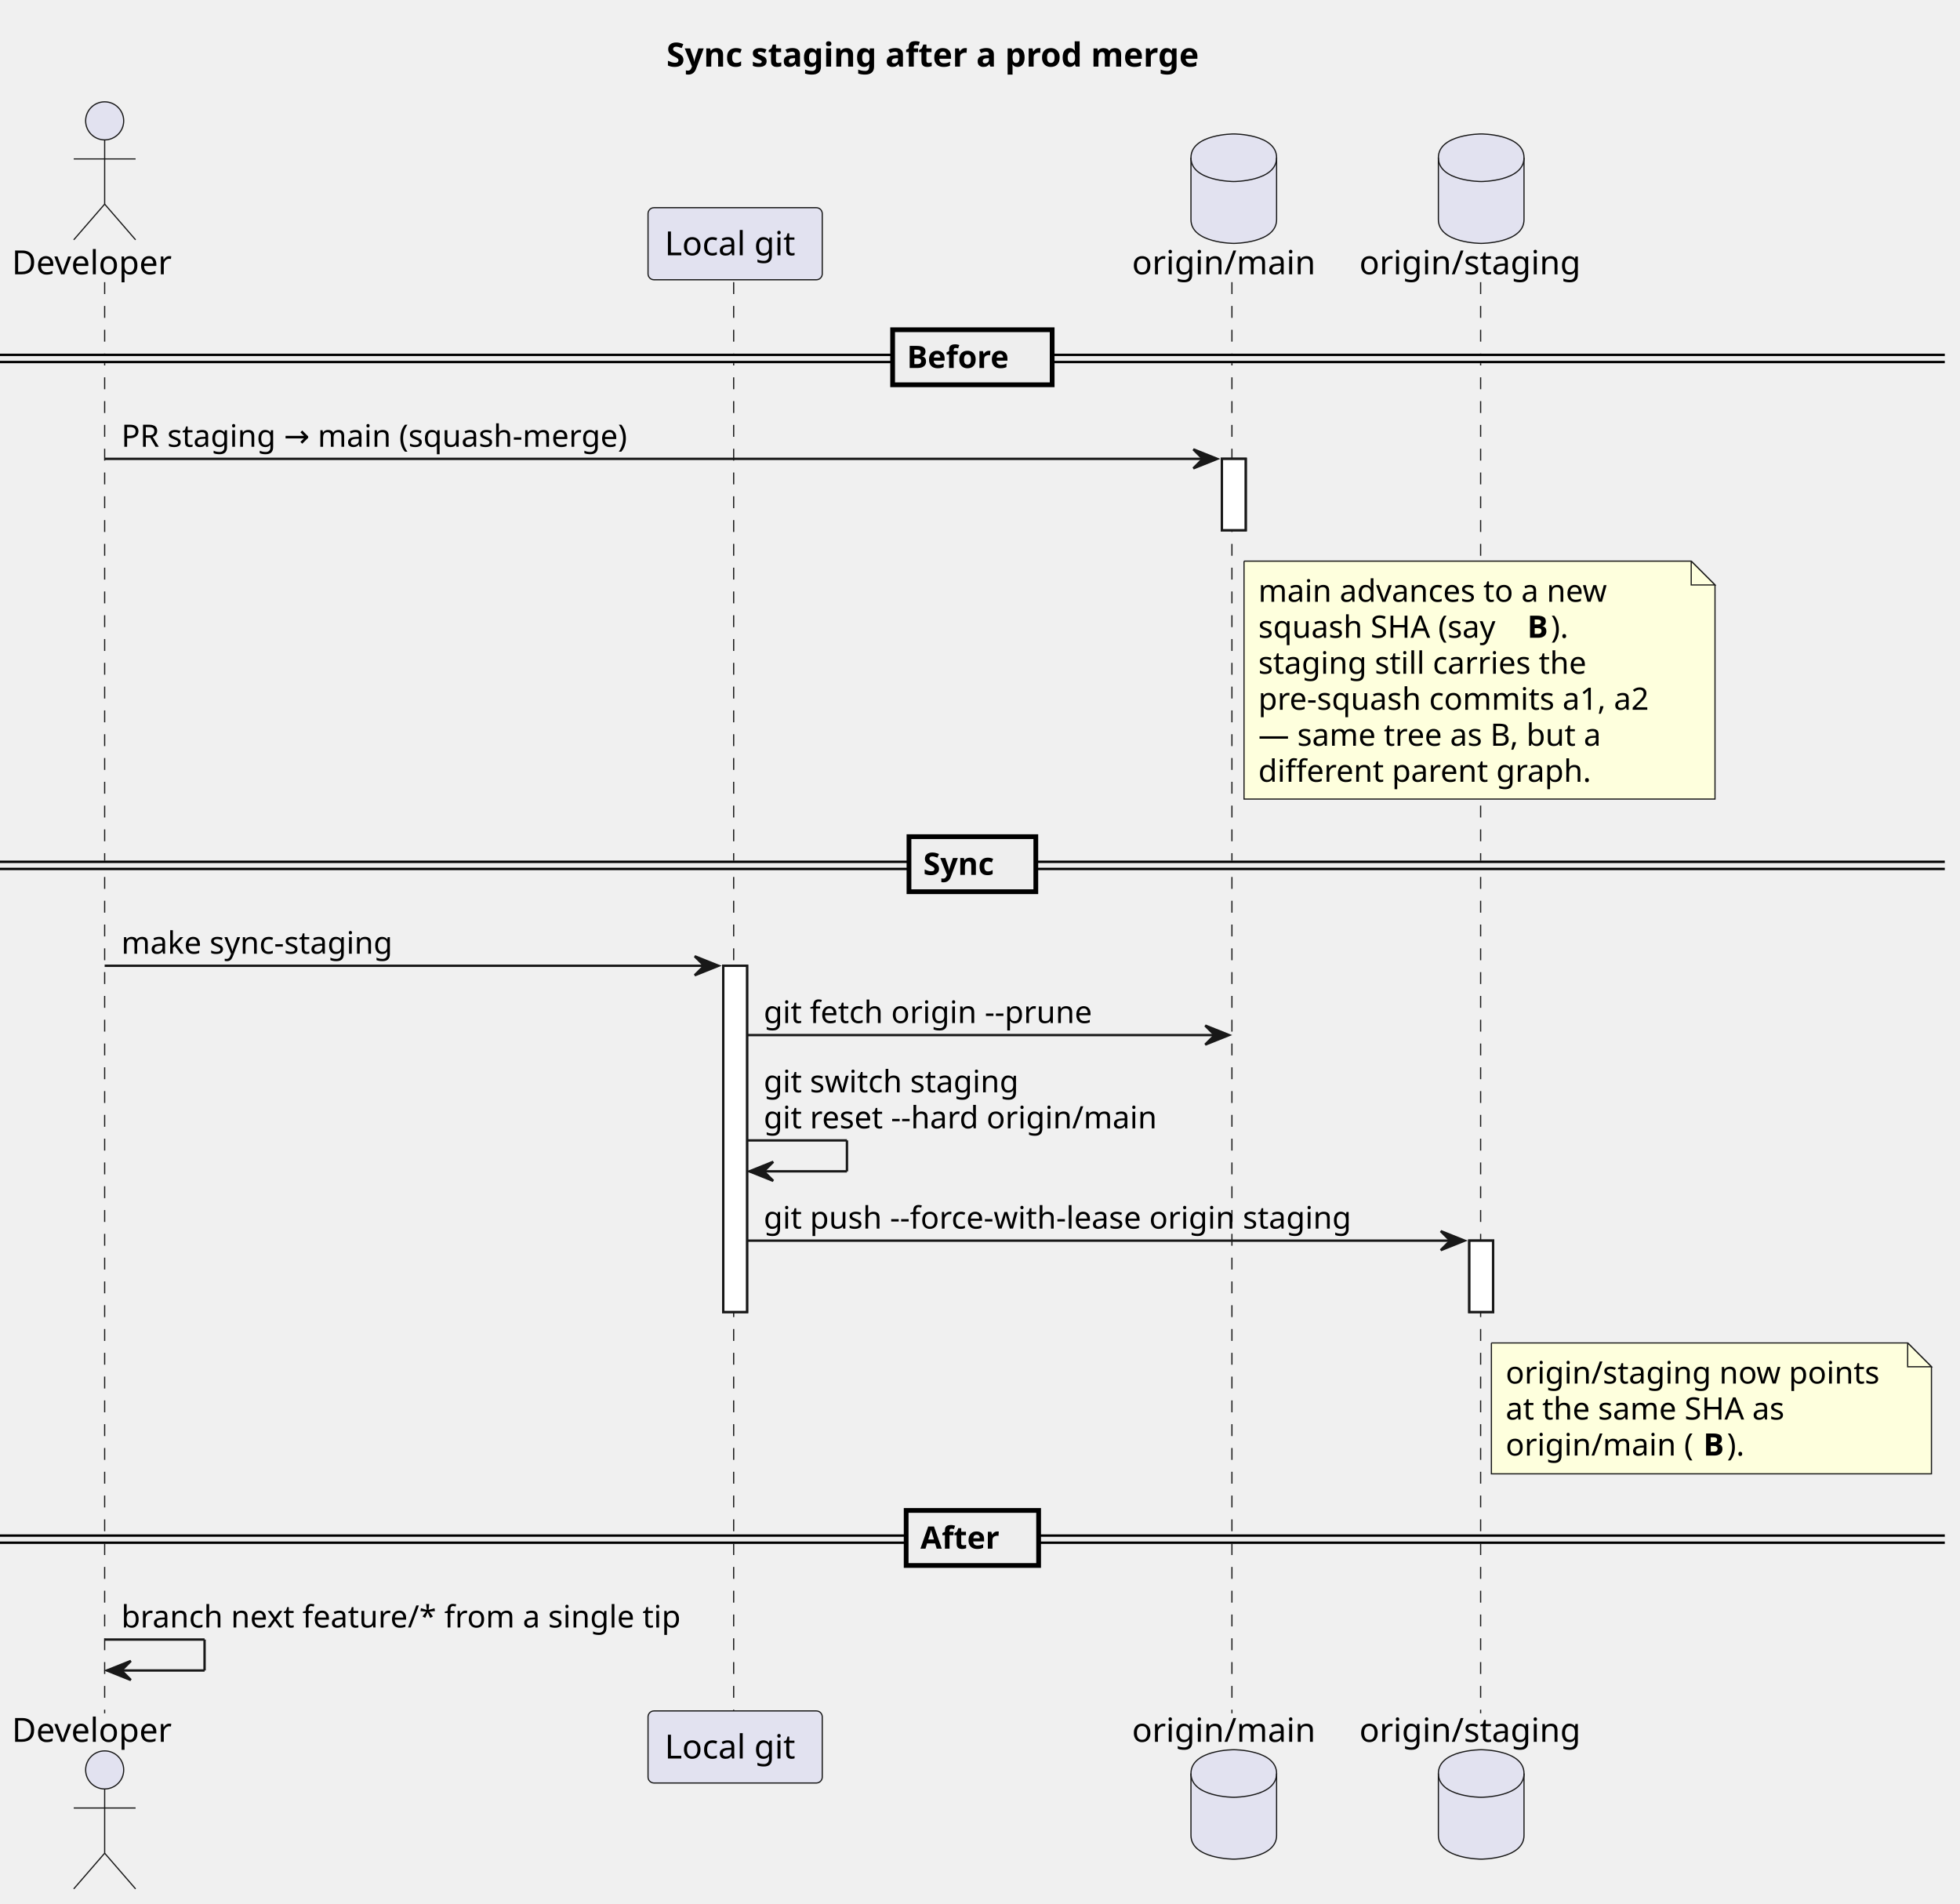
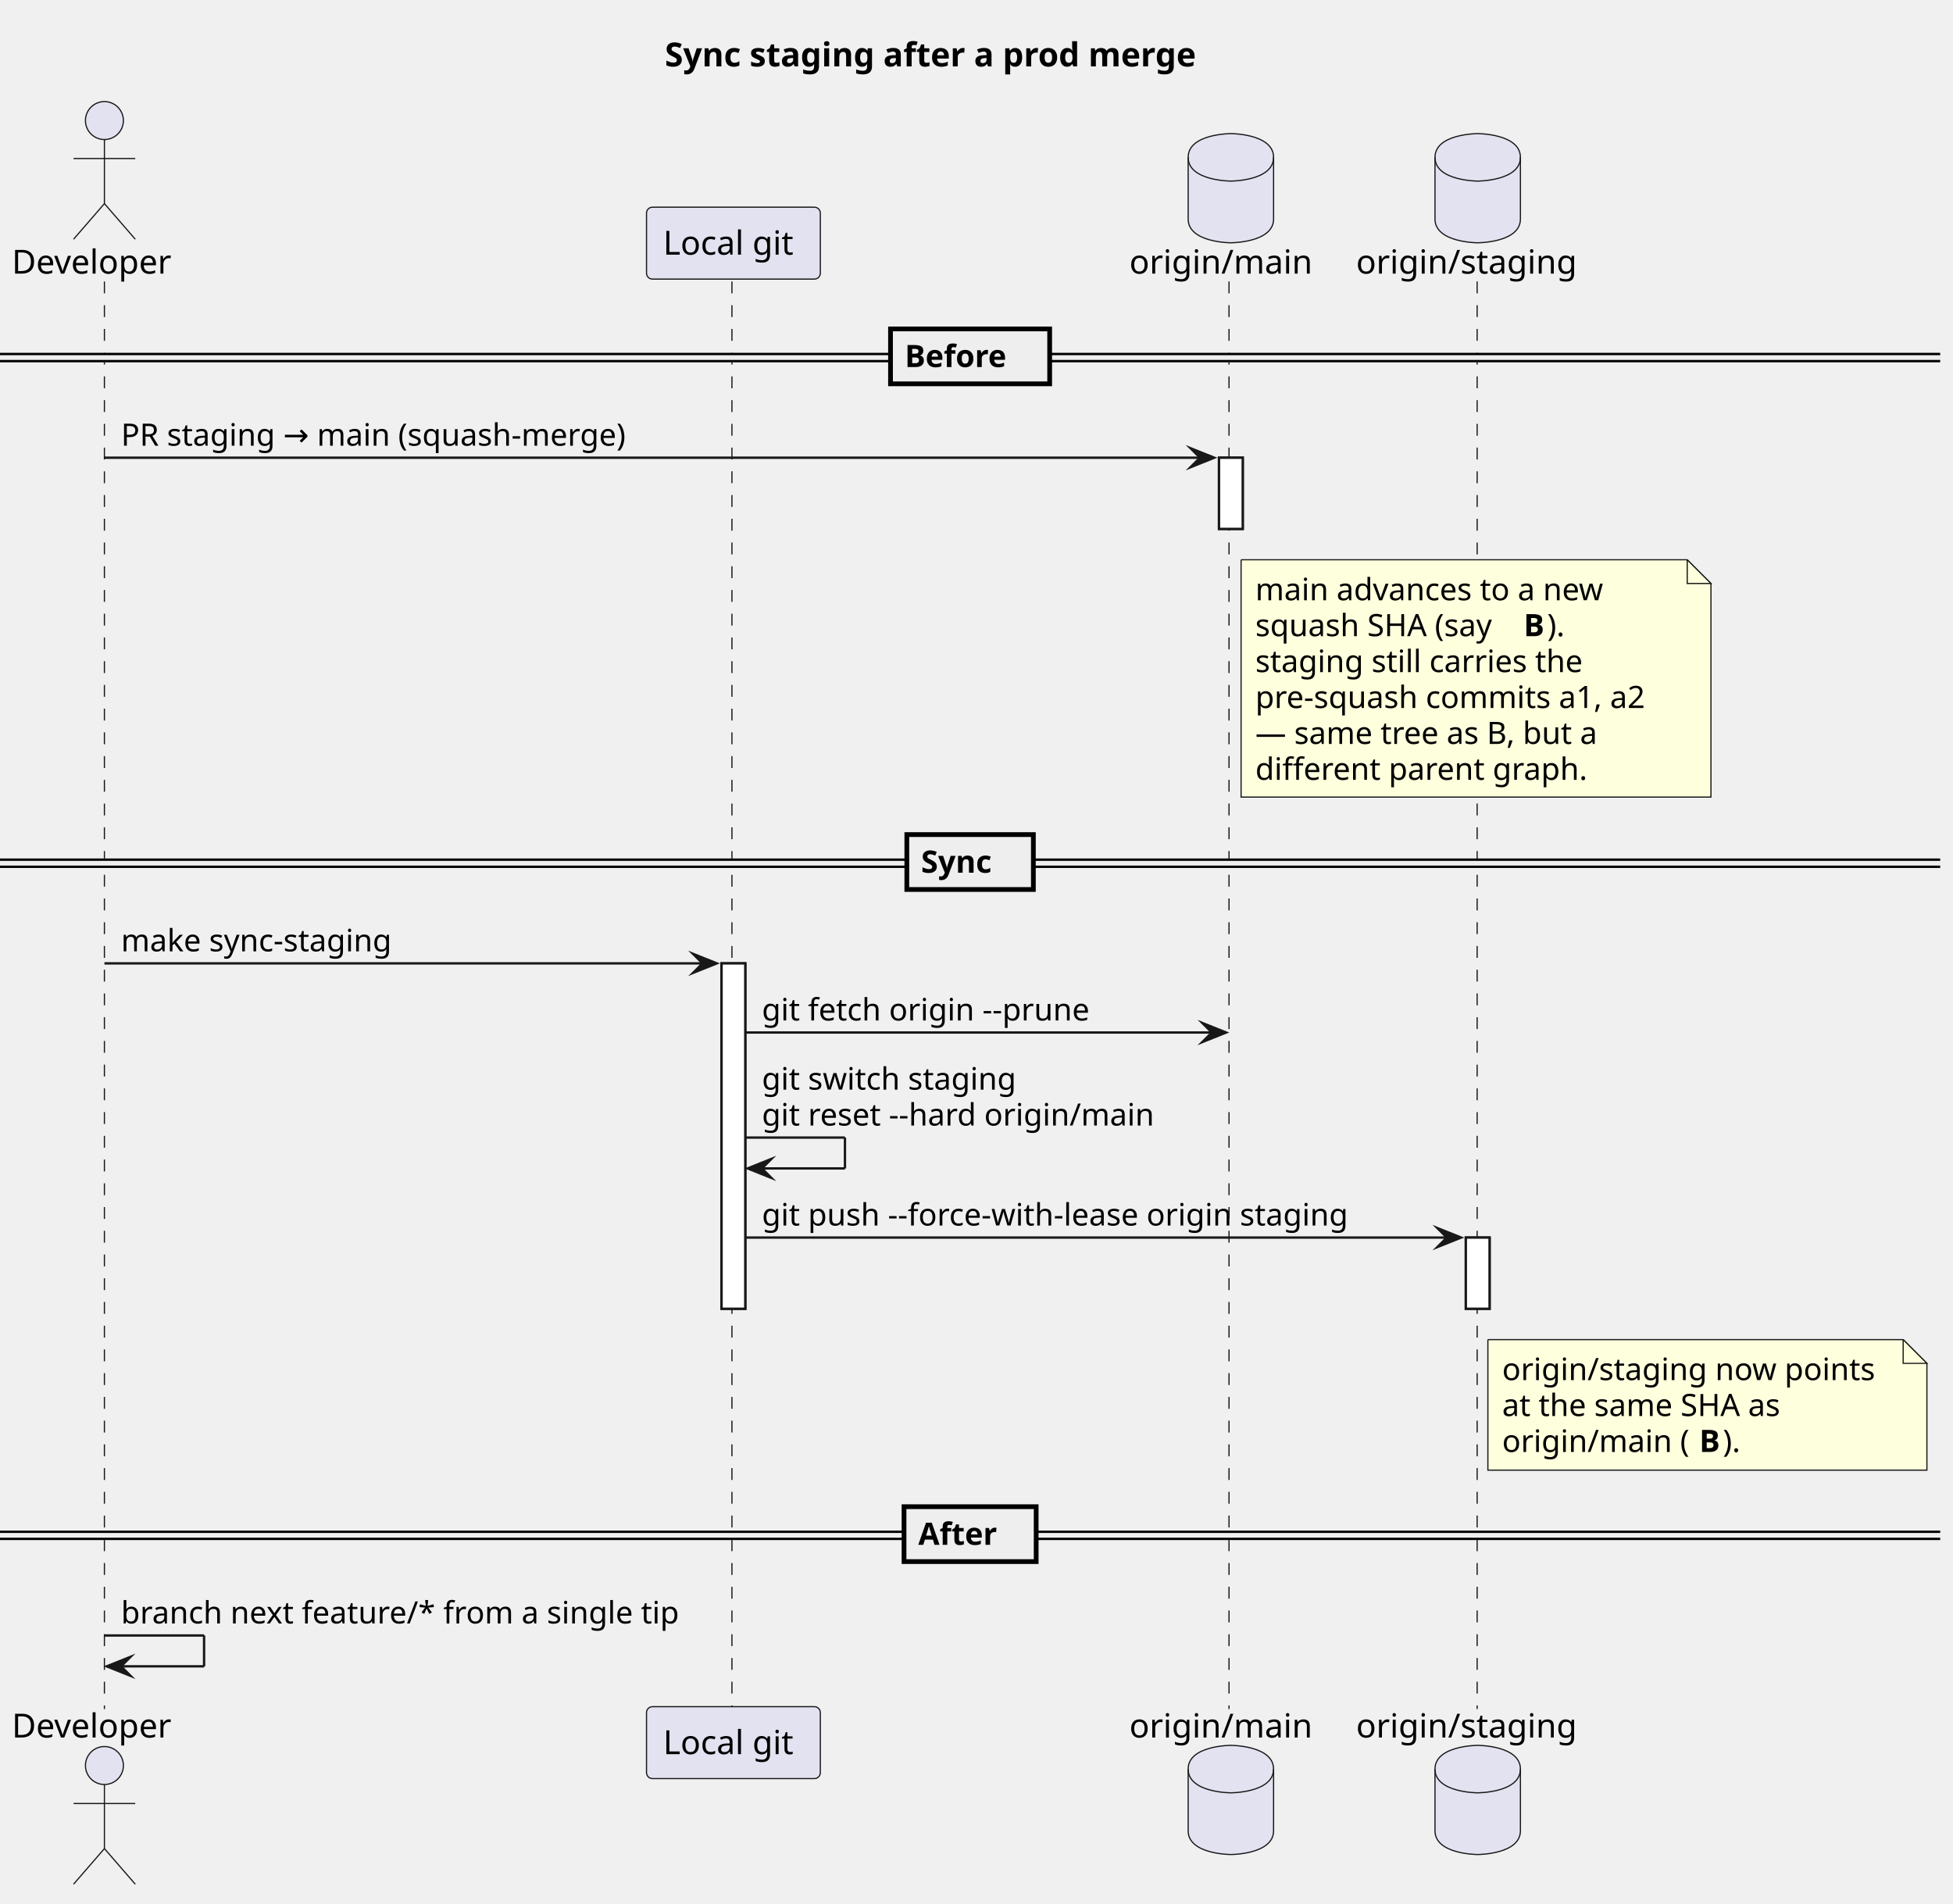
- <svg xmlns="http://www.w3.org/2000/svg" contentStyleType="text/css" data-diagram-type="SEQUENCE" height="800px" preserveAspectRatio="none" style="width:824px;height:800px;background:#FFFFFF;" version="1.1" viewBox="0 0 824 800" width="824px" zoomAndPan="magnify">
+ <svg xmlns="http://www.w3.org/2000/svg" contentStyleType="text/css" data-diagram-type="SEQUENCE" height="802px" preserveAspectRatio="none" style="width:823px;height:802px;background:#FFFFFF;" version="1.1" viewBox="0 0 823 802" width="823px" zoomAndPan="magnify">
  <defs />
  <g>
-     <text fill="#000000" font-family="sans-serif" font-size="14" font-weight="bold" lengthAdjust="spacing" textLength="256.272" x="280.164" y="27.995">Sync staging after a prod merge</text>
+     <g class="title" data-source-line="1">
+       <text fill="#000000" font-family="sans-serif" font-size="14" font-weight="700" lengthAdjust="spacing" textLength="256.272" x="280.164" y="27.995">Sync staging after a prod merge</text>
+     </g>
    <g>
      <rect fill="#FFFFFF" height="145.531" style="stroke:#181818;stroke-width:1;" width="10" x="304.064" y="405.922" />
    </g>
    <g>
      <rect fill="#FFFFFF" height="30" style="stroke:#181818;stroke-width:1;" width="10" x="513.691" y="192.859" />
    </g>
    <g>
      <rect fill="#FFFFFF" height="30" style="stroke:#181818;stroke-width:1;" width="10" x="617.707" y="521.453" />
    </g>
-     <g class="participant-lifeline" data-entity-uid="part1" data-qualified-name="Dev" id="part1-lifeline">
+     <g class="participant-lifeline" data-entity-uid="part1" data-qualified-name="Dev" data-source-line="3" id="part1-lifeline">
      <g>
        <rect fill="#000000" fill-opacity="0" height="601.523" width="8" x="40.002" y="118.594" />
        <line style="stroke:#181818;stroke-width:0.5;stroke-dasharray:5,5;" x1="44" x2="44" y1="118.594" y2="720.117" />
      </g>
    </g>
-     <g class="participant-lifeline" data-entity-uid="part2" data-qualified-name="Local" id="part2-lifeline">
+     <g class="participant-lifeline" data-entity-uid="part2" data-qualified-name="Local" data-source-line="4" id="part2-lifeline">
      <g>
        <rect fill="#000000" fill-opacity="0" height="601.523" width="8" x="305.064" y="118.594" />
        <line style="stroke:#181818;stroke-width:0.5;stroke-dasharray:5,5;" x1="308.44" x2="308.44" y1="118.594" y2="720.117" />
      </g>
    </g>
-     <g class="participant-lifeline" data-entity-uid="part3" data-qualified-name="Main" id="part3-lifeline">
+     <g class="participant-lifeline" data-entity-uid="part3" data-qualified-name="Main" data-source-line="5" id="part3-lifeline">
      <g>
        <rect fill="#000000" fill-opacity="0" height="601.523" width="8" x="514.691" y="118.594" />
        <line style="stroke:#181818;stroke-width:0.5;stroke-dasharray:5,5;" x1="517.913" x2="517.913" y1="118.594" y2="720.117" />
      </g>
    </g>
-     <g class="participant-lifeline" data-entity-uid="part4" data-qualified-name="Staging" id="part4-lifeline">
+     <g class="participant-lifeline" data-entity-uid="part4" data-qualified-name="Staging" data-source-line="6" id="part4-lifeline">
      <g>
        <rect fill="#000000" fill-opacity="0" height="601.523" width="8" x="618.707" y="118.594" />
        <line style="stroke:#181818;stroke-width:0.5;stroke-dasharray:5,5;" x1="622.469" x2="622.469" y1="118.594" y2="720.117" />
      </g>
    </g>
-     <g class="participant participant-head" data-entity-uid="part1" data-qualified-name="Dev" id="part1-head">
+     <g class="participant participant-head" data-entity-uid="part1" data-qualified-name="Dev" data-source-line="3" id="part1-head">
      <text fill="#000000" font-family="sans-serif" font-size="14" lengthAdjust="spacing" textLength="72.003" x="5" y="115.292">Developer</text>
      <ellipse cx="44.002" cy="50.797" fill="#E2E2F0" rx="8" ry="8" style="stroke:#181818;stroke-width:0.5;" />
      <path d="M44.002,58.797 L44.002,85.797 M31.002,66.797 L57.002,66.797 M44.002,85.797 L31.002,100.797 M44.002,85.797 L57.002,100.797" fill="none" style="stroke:#181818;stroke-width:0.5;" />
    </g>
-     <g class="participant participant-tail" data-entity-uid="part1" data-qualified-name="Dev" id="part1-tail">
+     <g class="participant participant-tail" data-entity-uid="part1" data-qualified-name="Dev" data-source-line="3" id="part1-tail">
      <text fill="#000000" font-family="sans-serif" font-size="14" lengthAdjust="spacing" textLength="72.003" x="5" y="732.112">Developer</text>
      <ellipse cx="44.002" cy="743.914" fill="#E2E2F0" rx="8" ry="8" style="stroke:#181818;stroke-width:0.5;" />
      <path d="M44.002,751.914 L44.002,778.914 M31.002,759.914 L57.002,759.914 M44.002,778.914 L31.002,793.914 M44.002,778.914 L57.002,793.914" fill="none" style="stroke:#181818;stroke-width:0.5;" />
    </g>
-     <g class="participant participant-head" data-entity-uid="part2" data-qualified-name="Local" id="part2-head">
+     <g class="participant participant-head" data-entity-uid="part2" data-qualified-name="Local" data-source-line="4" id="part2-head">
      <rect fill="#E2E2F0" height="30.297" rx="2.5" ry="2.5" style="stroke:#181818;stroke-width:0.5;" width="73.247" x="272.44" y="87.297" />
      <text fill="#000000" font-family="sans-serif" font-size="14" lengthAdjust="spacing" textLength="59.247" x="279.44" y="107.292">Local git</text>
    </g>
-     <g class="participant participant-tail" data-entity-uid="part2" data-qualified-name="Local" id="part2-tail">
+     <g class="participant participant-tail" data-entity-uid="part2" data-qualified-name="Local" data-source-line="4" id="part2-tail">
      <rect fill="#E2E2F0" height="30.297" rx="2.5" ry="2.5" style="stroke:#181818;stroke-width:0.5;" width="73.247" x="272.44" y="719.117" />
      <text fill="#000000" font-family="sans-serif" font-size="14" lengthAdjust="spacing" textLength="59.247" x="279.44" y="739.112">Local git</text>
    </g>
-     <g class="participant participant-head" data-entity-uid="part3" data-qualified-name="Main" id="part3-head">
+     <g class="participant participant-head" data-entity-uid="part3" data-qualified-name="Main" data-source-line="5" id="part3-head">
      <text fill="#000000" font-family="sans-serif" font-size="14" lengthAdjust="spacing" textLength="79.557" x="475.913" y="115.292">origin/main</text>
      <path d="M500.691,66.297 C500.691,56.297 518.691,56.297 518.691,56.297 C518.691,56.297 536.691,56.297 536.691,66.297 L536.691,92.297 C536.691,102.297 518.691,102.297 518.691,102.297 C518.691,102.297 500.691,102.297 500.691,92.297 L500.691,66.297" fill="#E2E2F0" style="stroke:#181818;stroke-width:0.5;" />
      <path d="M500.691,66.297 C500.691,76.297 518.691,76.297 518.691,76.297 C518.691,76.297 536.691,76.297 536.691,66.297" fill="none" style="stroke:#181818;stroke-width:0.5;" />
    </g>
-     <g class="participant participant-tail" data-entity-uid="part3" data-qualified-name="Main" id="part3-tail">
+     <g class="participant participant-tail" data-entity-uid="part3" data-qualified-name="Main" data-source-line="5" id="part3-tail">
      <text fill="#000000" font-family="sans-serif" font-size="14" lengthAdjust="spacing" textLength="79.557" x="475.913" y="732.112">origin/main</text>
      <path d="M500.691,745.414 C500.691,735.414 518.691,735.414 518.691,735.414 C518.691,735.414 536.691,735.414 536.691,745.414 L536.691,771.414 C536.691,781.414 518.691,781.414 518.691,781.414 C518.691,781.414 500.691,781.414 500.691,771.414 L500.691,745.414" fill="#E2E2F0" style="stroke:#181818;stroke-width:0.5;" />
      <path d="M500.691,745.414 C500.691,755.414 518.691,755.414 518.691,755.414 C518.691,755.414 536.691,755.414 536.691,745.414" fill="none" style="stroke:#181818;stroke-width:0.5;" />
    </g>
-     <g class="participant participant-head" data-entity-uid="part4" data-qualified-name="Staging" id="part4-head">
+     <g class="participant participant-head" data-entity-uid="part4" data-qualified-name="Staging" data-source-line="6" id="part4-head">
      <text fill="#000000" font-family="sans-serif" font-size="14" lengthAdjust="spacing" textLength="96.476" x="571.469" y="115.292">origin/staging</text>
      <path d="M604.707,66.297 C604.707,56.297 622.707,56.297 622.707,56.297 C622.707,56.297 640.707,56.297 640.707,66.297 L640.707,92.297 C640.707,102.297 622.707,102.297 622.707,102.297 C622.707,102.297 604.707,102.297 604.707,92.297 L604.707,66.297" fill="#E2E2F0" style="stroke:#181818;stroke-width:0.5;" />
      <path d="M604.707,66.297 C604.707,76.297 622.707,76.297 622.707,76.297 C622.707,76.297 640.707,76.297 640.707,66.297" fill="none" style="stroke:#181818;stroke-width:0.5;" />
    </g>
-     <g class="participant participant-tail" data-entity-uid="part4" data-qualified-name="Staging" id="part4-tail">
+     <g class="participant participant-tail" data-entity-uid="part4" data-qualified-name="Staging" data-source-line="6" id="part4-tail">
      <text fill="#000000" font-family="sans-serif" font-size="14" lengthAdjust="spacing" textLength="96.476" x="571.469" y="732.112">origin/staging</text>
      <path d="M604.707,745.414 C604.707,735.414 622.707,735.414 622.707,735.414 C622.707,735.414 640.707,735.414 640.707,745.414 L640.707,771.414 C640.707,781.414 622.707,781.414 622.707,781.414 C622.707,781.414 604.707,781.414 604.707,771.414 L604.707,745.414" fill="#E2E2F0" style="stroke:#181818;stroke-width:0.5;" />
      <path d="M604.707,745.414 C604.707,755.414 622.707,755.414 622.707,755.414 C622.707,755.414 640.707,755.414 640.707,745.414" fill="none" style="stroke:#181818;stroke-width:0.5;" />
    </g>
    <g>
      <rect fill="#FFFFFF" height="145.531" style="stroke:#181818;stroke-width:1;" width="10" x="304.064" y="405.922" />
    </g>
    <g>
      <rect fill="#FFFFFF" height="30" style="stroke:#181818;stroke-width:1;" width="10" x="513.691" y="192.859" />
    </g>
    <g>
      <rect fill="#FFFFFF" height="30" style="stroke:#181818;stroke-width:1;" width="10" x="617.707" y="521.453" />
    </g>
    <rect fill="#EEEEEE" height="3" style="stroke:#EEEEEE;stroke-width:1;" width="817.601" x="0" y="149.16" />
    <line style="stroke:#000000;stroke-width:1;" x1="0" x2="817.601" y1="149.16" y2="149.16" />
    <line style="stroke:#000000;stroke-width:1;" x1="0" x2="817.601" y1="152.16" y2="152.16" />
    <rect fill="#EEEEEE" height="23.133" style="stroke:#000000;stroke-width:2;" width="67.066" x="375.267" y="138.594" />
-     <text fill="#000000" font-family="sans-serif" font-size="13" font-weight="bold" lengthAdjust="spacing" textLength="48.541" x="381.267" y="154.661">Before</text>
-     <g class="message" data-entity-1="part1" data-entity-2="part3" id="msg1">
-       <polygon fill="#181818" points="501.691,188.859,511.691,192.859,501.691,196.859,505.691,192.859" style="stroke:#181818;stroke-width:1;" />
+     <text fill="#000000" font-family="sans-serif" font-size="13" font-weight="700" lengthAdjust="spacing" textLength="48.541" x="381.267" y="154.661">Before</text>
+     <g class="message" data-entity-1="part1" data-entity-2="part3" data-source-line="10" id="msg1">
+       <polygon fill="#181818" points="501.691,188.859,511.691,192.859,501.691,196.859,505.691,192.859" style="stroke:#181818;stroke-width:1;stroke-linejoin:miter;stroke-miterlimit:10;" />
      <line style="stroke:#181818;stroke-width:1;" x1="44.002" x2="507.691" y1="192.859" y2="192.859" />
      <text fill="#000000" font-family="sans-serif" font-size="13" lengthAdjust="spacing" textLength="228.3" x="51.002" y="187.793">PR staging → main (squash-merge)</text>
    </g>
    <path d="M523,235.859 L523,335.859 L721,335.859 L721,245.859 L711,235.859 L523,235.859" fill="#FEFFDD" style="stroke:#181818;stroke-width:0.5;" />
    <path d="M711,235.859 L711,245.859 L721,245.859 L711,235.859" fill="#FEFFDD" style="stroke:#181818;stroke-width:0.5;" />
    <text fill="#000000" font-family="sans-serif" font-size="13" lengthAdjust="spacing" textLength="158.933" x="529" y="252.926">main advances to a new</text>
    <text fill="#000000" font-family="sans-serif" font-size="13" lengthAdjust="spacing" textLength="108.932" x="529" y="268.059">squash SHA (say</text>
-     <text fill="#000000" font-family="sans-serif" font-size="13" font-weight="bold" lengthAdjust="spacing" textLength="9.909" x="642.064" y="268.059">B</text>
+     <text fill="#000000" font-family="sans-serif" font-size="13" font-weight="700" lengthAdjust="spacing" textLength="9.909" x="642.064" y="268.059">B</text>
    <text fill="#000000" font-family="sans-serif" font-size="13" lengthAdjust="spacing" textLength="9.204" x="651.973" y="268.059">).</text>
    <text fill="#000000" font-family="sans-serif" font-size="13" lengthAdjust="spacing" textLength="148.815" x="529" y="283.192">staging still carries the</text>
    <text fill="#000000" font-family="sans-serif" font-size="13" lengthAdjust="spacing" textLength="177.442" x="529" y="298.325">pre-squash commits a1, a2</text>
    <text fill="#000000" font-family="sans-serif" font-size="13" lengthAdjust="spacing" textLength="156.977" x="529" y="313.457">— same tree as B, but a</text>
    <text fill="#000000" font-family="sans-serif" font-size="13" lengthAdjust="spacing" textLength="149.043" x="529" y="328.59">different parent graph.</text>
    <rect fill="#EEEEEE" height="3" style="stroke:#EEEEEE;stroke-width:1;" width="817.601" x="0" y="362.223" />
    <line style="stroke:#000000;stroke-width:1;" x1="0" x2="817.601" y1="362.223" y2="362.223" />
    <line style="stroke:#000000;stroke-width:1;" x1="0" x2="817.601" y1="365.223" y2="365.223" />
    <rect fill="#EEEEEE" height="23.133" style="stroke:#000000;stroke-width:2;" width="53.324" x="382.139" y="351.656" />
-     <text fill="#000000" font-family="sans-serif" font-size="13" font-weight="bold" lengthAdjust="spacing" textLength="34.798" x="388.139" y="367.723">Sync</text>
-     <g class="message" data-entity-1="part1" data-entity-2="part2" id="msg2">
-       <polygon fill="#181818" points="292.064,401.922,302.064,405.922,292.064,409.922,296.064,405.922" style="stroke:#181818;stroke-width:1;" />
+     <text fill="#000000" font-family="sans-serif" font-size="13" font-weight="700" lengthAdjust="spacing" textLength="34.798" x="388.139" y="367.723">Sync</text>
+     <g class="message" data-entity-1="part1" data-entity-2="part2" data-source-line="24" id="msg2">
+       <polygon fill="#181818" points="292.064,401.922,302.064,405.922,292.064,409.922,296.064,405.922" style="stroke:#181818;stroke-width:1;stroke-linejoin:miter;stroke-miterlimit:10;" />
      <line style="stroke:#181818;stroke-width:1;" x1="44.002" x2="298.064" y1="405.922" y2="405.922" />
      <text fill="#000000" font-family="sans-serif" font-size="13" lengthAdjust="spacing" textLength="123.024" x="51.002" y="400.856">make sync-staging</text>
    </g>
-     <g class="message" data-entity-1="part2" data-entity-2="part3" id="msg3">
-       <polygon fill="#181818" points="506.691,431.055,516.691,435.055,506.691,439.055,510.691,435.055" style="stroke:#181818;stroke-width:1;" />
+     <g class="message" data-entity-1="part2" data-entity-2="part3" data-source-line="26" id="msg3">
+       <polygon fill="#181818" points="506.691,431.055,516.691,435.055,506.691,439.055,510.691,435.055" style="stroke:#181818;stroke-width:1;stroke-linejoin:miter;stroke-miterlimit:10;" />
      <line style="stroke:#181818;stroke-width:1;" x1="314.064" x2="512.691" y1="435.055" y2="435.055" />
      <text fill="#000000" font-family="sans-serif" font-size="13" lengthAdjust="spacing" textLength="146.885" x="321.064" y="429.989">git fetch origin --prune</text>
    </g>
-     <g class="message" data-entity-1="part2" data-entity-2="part2" id="msg4">
+     <g class="message" data-entity-1="part2" data-entity-2="part2" data-source-line="27" id="msg4">
      <line style="stroke:#181818;stroke-width:1;" x1="314.064" x2="356.064" y1="479.32" y2="479.32" />
      <line style="stroke:#181818;stroke-width:1;" x1="356.064" x2="356.064" y1="479.32" y2="492.32" />
      <line style="stroke:#181818;stroke-width:1;" x1="315.064" x2="356.064" y1="492.32" y2="492.32" />
-       <polygon fill="#181818" points="325.064,488.32,315.064,492.32,325.064,496.32,321.064,492.32" style="stroke:#181818;stroke-width:1;" />
+       <polygon fill="#181818" points="325.064,488.32,315.064,492.32,325.064,496.32,321.064,492.32" style="stroke:#181818;stroke-width:1;stroke-linejoin:miter;stroke-miterlimit:10;" />
      <text fill="#000000" font-family="sans-serif" font-size="13" lengthAdjust="spacing" textLength="114.918" x="321.064" y="459.122">git switch staging</text>
      <text fill="#000000" font-family="sans-serif" font-size="13" lengthAdjust="spacing" textLength="175.627" x="321.064" y="474.254">git reset --hard origin/main</text>
    </g>
-     <g class="message" data-entity-1="part2" data-entity-2="part4" id="msg5">
-       <polygon fill="#181818" points="605.707,517.453,615.707,521.453,605.707,525.453,609.707,521.453" style="stroke:#181818;stroke-width:1;" />
+     <g class="message" data-entity-1="part2" data-entity-2="part4" data-source-line="28" id="msg5">
+       <polygon fill="#181818" points="605.707,517.453,615.707,521.453,605.707,525.453,609.707,521.453" style="stroke:#181818;stroke-width:1;stroke-linejoin:miter;stroke-miterlimit:10;" />
      <line style="stroke:#181818;stroke-width:1;" x1="314.064" x2="611.707" y1="521.453" y2="521.453" />
      <text fill="#000000" font-family="sans-serif" font-size="13" lengthAdjust="spacing" textLength="263.91" x="321.064" y="516.387">git push --force-with-lease origin staging</text>
    </g>
    <path d="M627,564.453 L627,619.453 L812,619.453 L812,574.453 L802,564.453 L627,564.453" fill="#FEFFDD" style="stroke:#181818;stroke-width:0.5;" />
    <path d="M802,564.453 L802,574.453 L812,574.453 L802,564.453" fill="#FEFFDD" style="stroke:#181818;stroke-width:0.5;" />
    <text fill="#000000" font-family="sans-serif" font-size="13" lengthAdjust="spacing" textLength="164.601" x="633" y="581.52">origin/staging now points</text>
    <text fill="#000000" font-family="sans-serif" font-size="13" lengthAdjust="spacing" textLength="127.988" x="633" y="596.653">at the same SHA as</text>
    <text fill="#000000" font-family="sans-serif" font-size="13" lengthAdjust="spacing" textLength="83.078" x="633" y="611.786">origin/main (</text>
-     <text fill="#000000" font-family="sans-serif" font-size="13" font-weight="bold" lengthAdjust="spacing" textLength="9.909" x="716.078" y="611.786">B</text>
+     <text fill="#000000" font-family="sans-serif" font-size="13" font-weight="700" lengthAdjust="spacing" textLength="9.909" x="716.078" y="611.786">B</text>
    <text fill="#000000" font-family="sans-serif" font-size="13" lengthAdjust="spacing" textLength="9.204" x="725.987" y="611.786">).</text>
    <rect fill="#EEEEEE" height="3" style="stroke:#EEEEEE;stroke-width:1;" width="817.601" x="0" y="645.418" />
    <line style="stroke:#000000;stroke-width:1;" x1="0" x2="817.601" y1="645.418" y2="645.418" />
    <line style="stroke:#000000;stroke-width:1;" x1="0" x2="817.601" y1="648.418" y2="648.418" />
    <rect fill="#EEEEEE" height="23.133" style="stroke:#000000;stroke-width:2;" width="55.685" x="380.958" y="634.852" />
-     <text fill="#000000" font-family="sans-serif" font-size="13" font-weight="bold" lengthAdjust="spacing" textLength="37.159" x="386.958" y="650.918">After</text>
-     <g class="message" data-entity-1="part1" data-entity-2="part1" id="msg6">
+     <text fill="#000000" font-family="sans-serif" font-size="13" font-weight="700" lengthAdjust="spacing" textLength="37.159" x="386.958" y="650.918">After</text>
+     <g class="message" data-entity-1="part1" data-entity-2="part1" data-source-line="40" id="msg6">
      <line style="stroke:#181818;stroke-width:1;" x1="44.002" x2="86.001" y1="689.117" y2="689.117" />
      <line style="stroke:#181818;stroke-width:1;" x1="86.001" x2="86.001" y1="689.117" y2="702.117" />
      <line style="stroke:#181818;stroke-width:1;" x1="45.002" x2="86.001" y1="702.117" y2="702.117" />
-       <polygon fill="#181818" points="55.002,698.117,45.002,702.117,55.002,706.117,51.002,702.117" style="stroke:#181818;stroke-width:1;" />
+       <polygon fill="#181818" points="55.002,698.117,45.002,702.117,55.002,706.117,51.002,702.117" style="stroke:#181818;stroke-width:1;stroke-linejoin:miter;stroke-miterlimit:10;" />
      <text fill="#000000" font-family="sans-serif" font-size="13" lengthAdjust="spacing" textLength="251.062" x="51.002" y="684.051">branch next feature/* from a single tip</text>
    </g>
  </g>
</svg>
